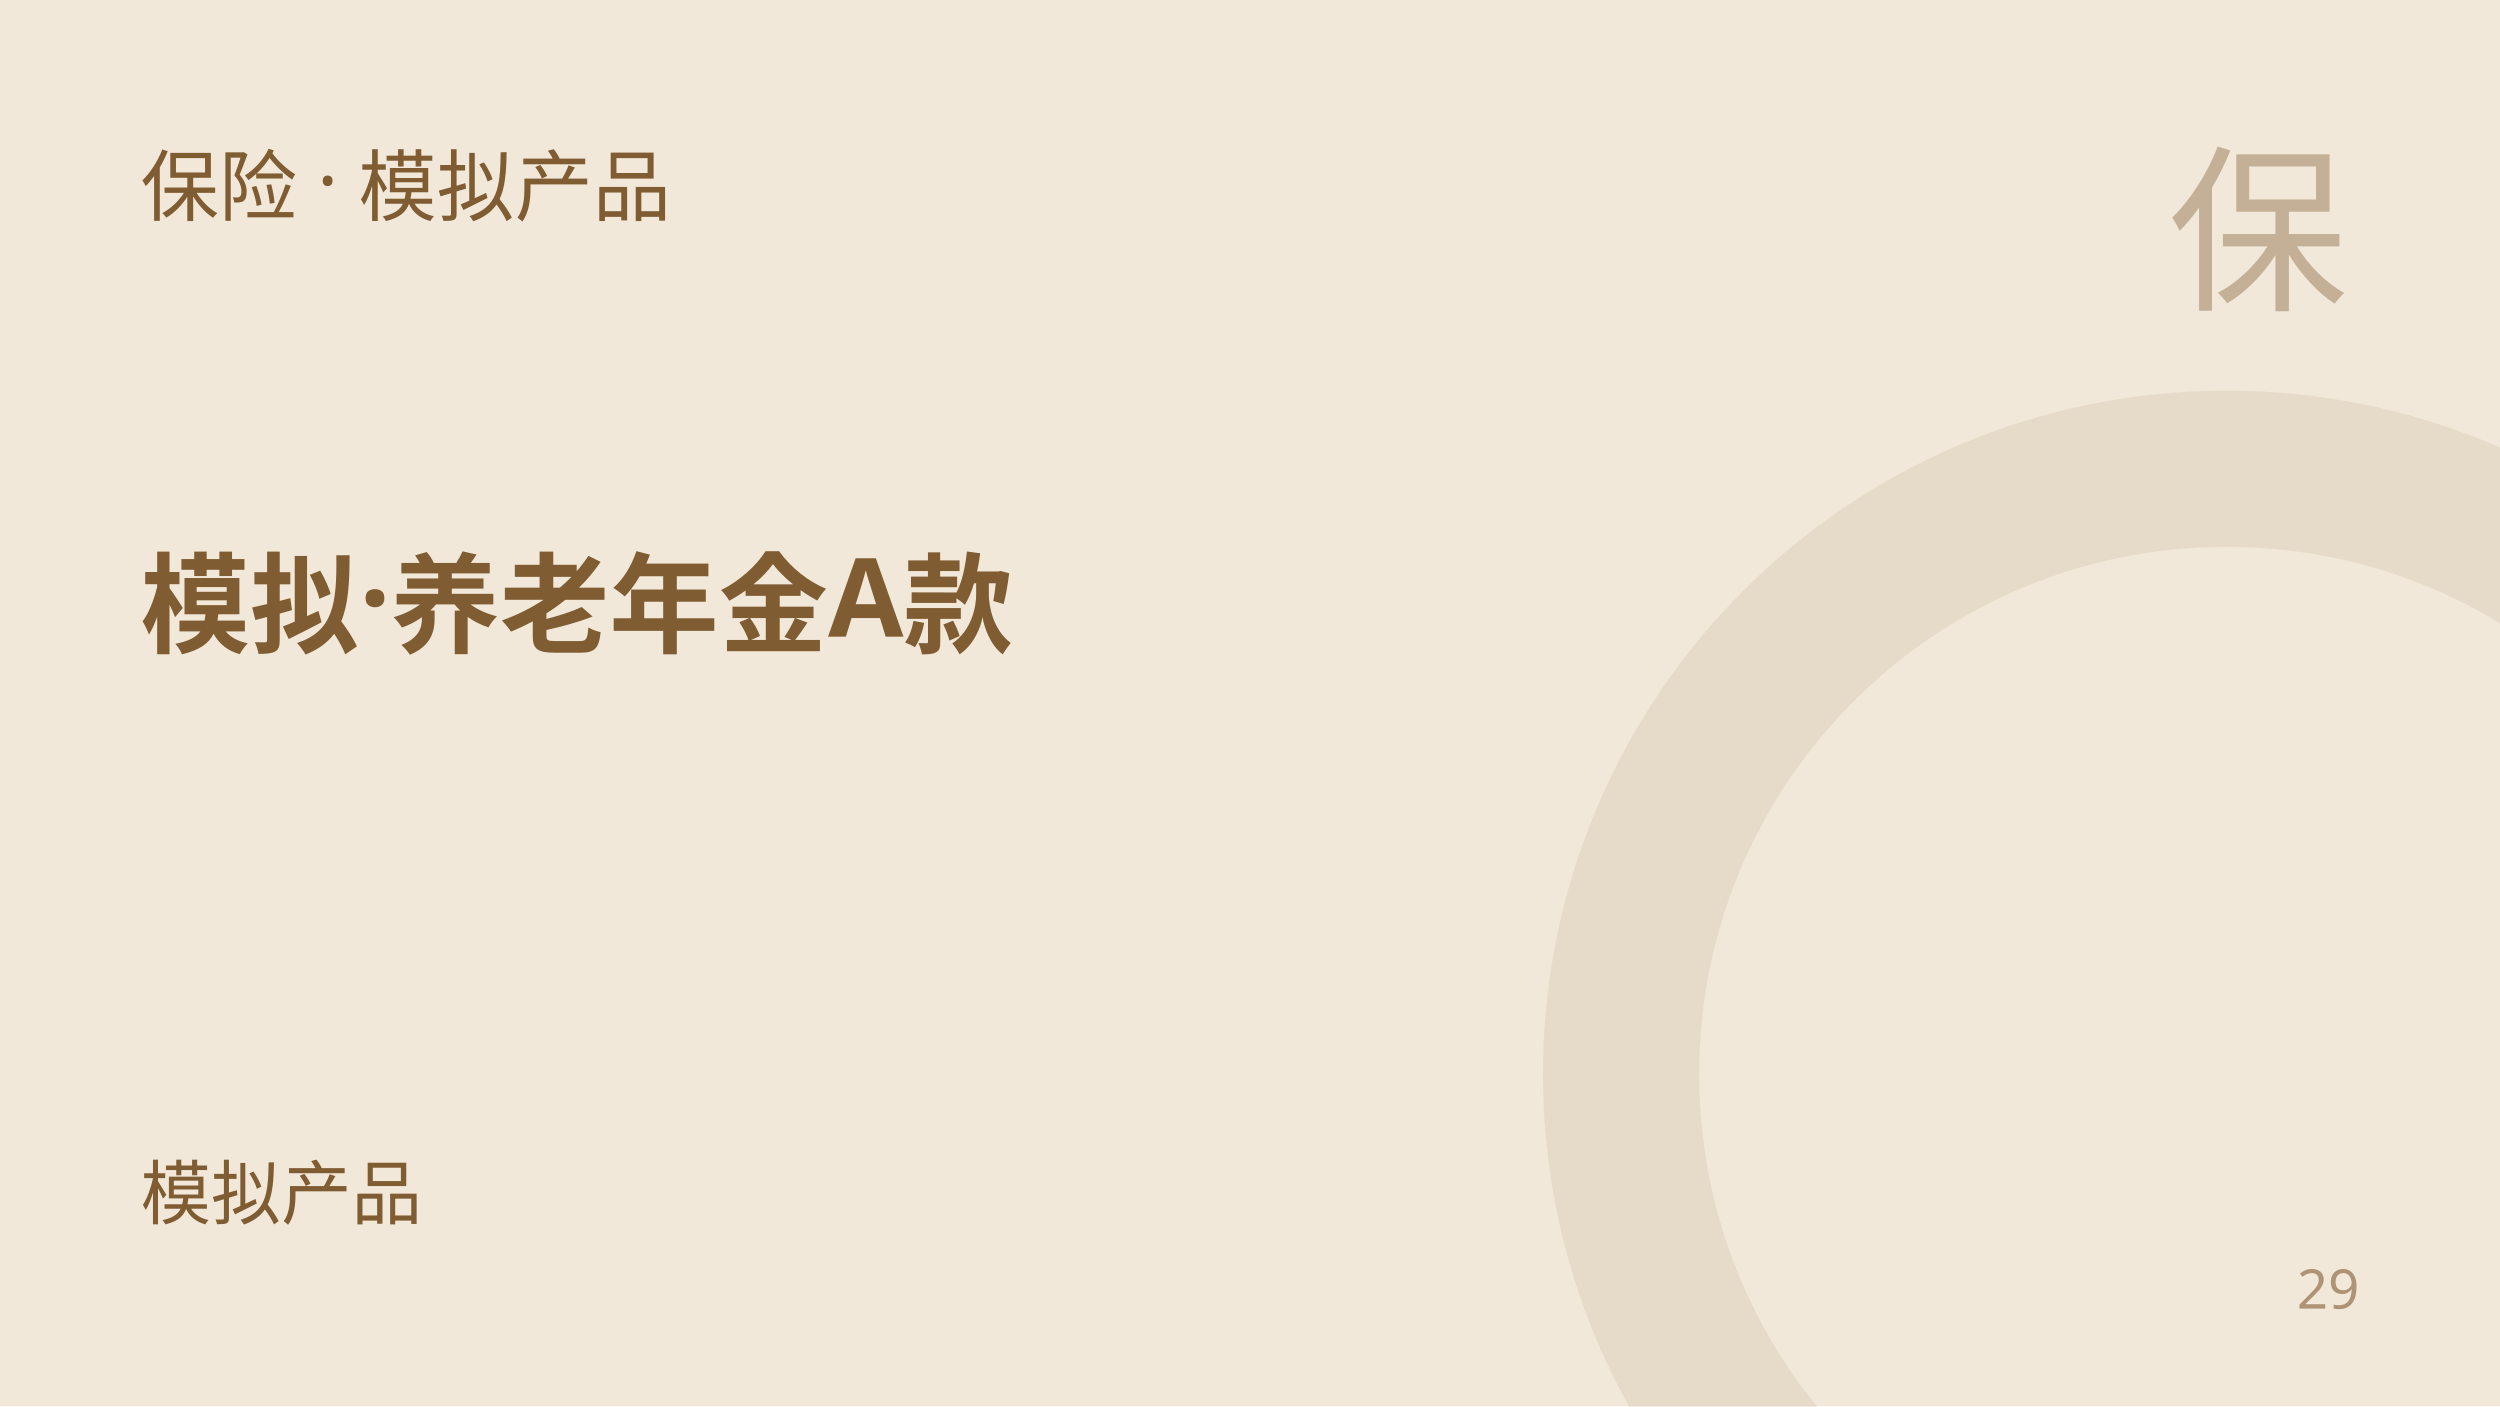
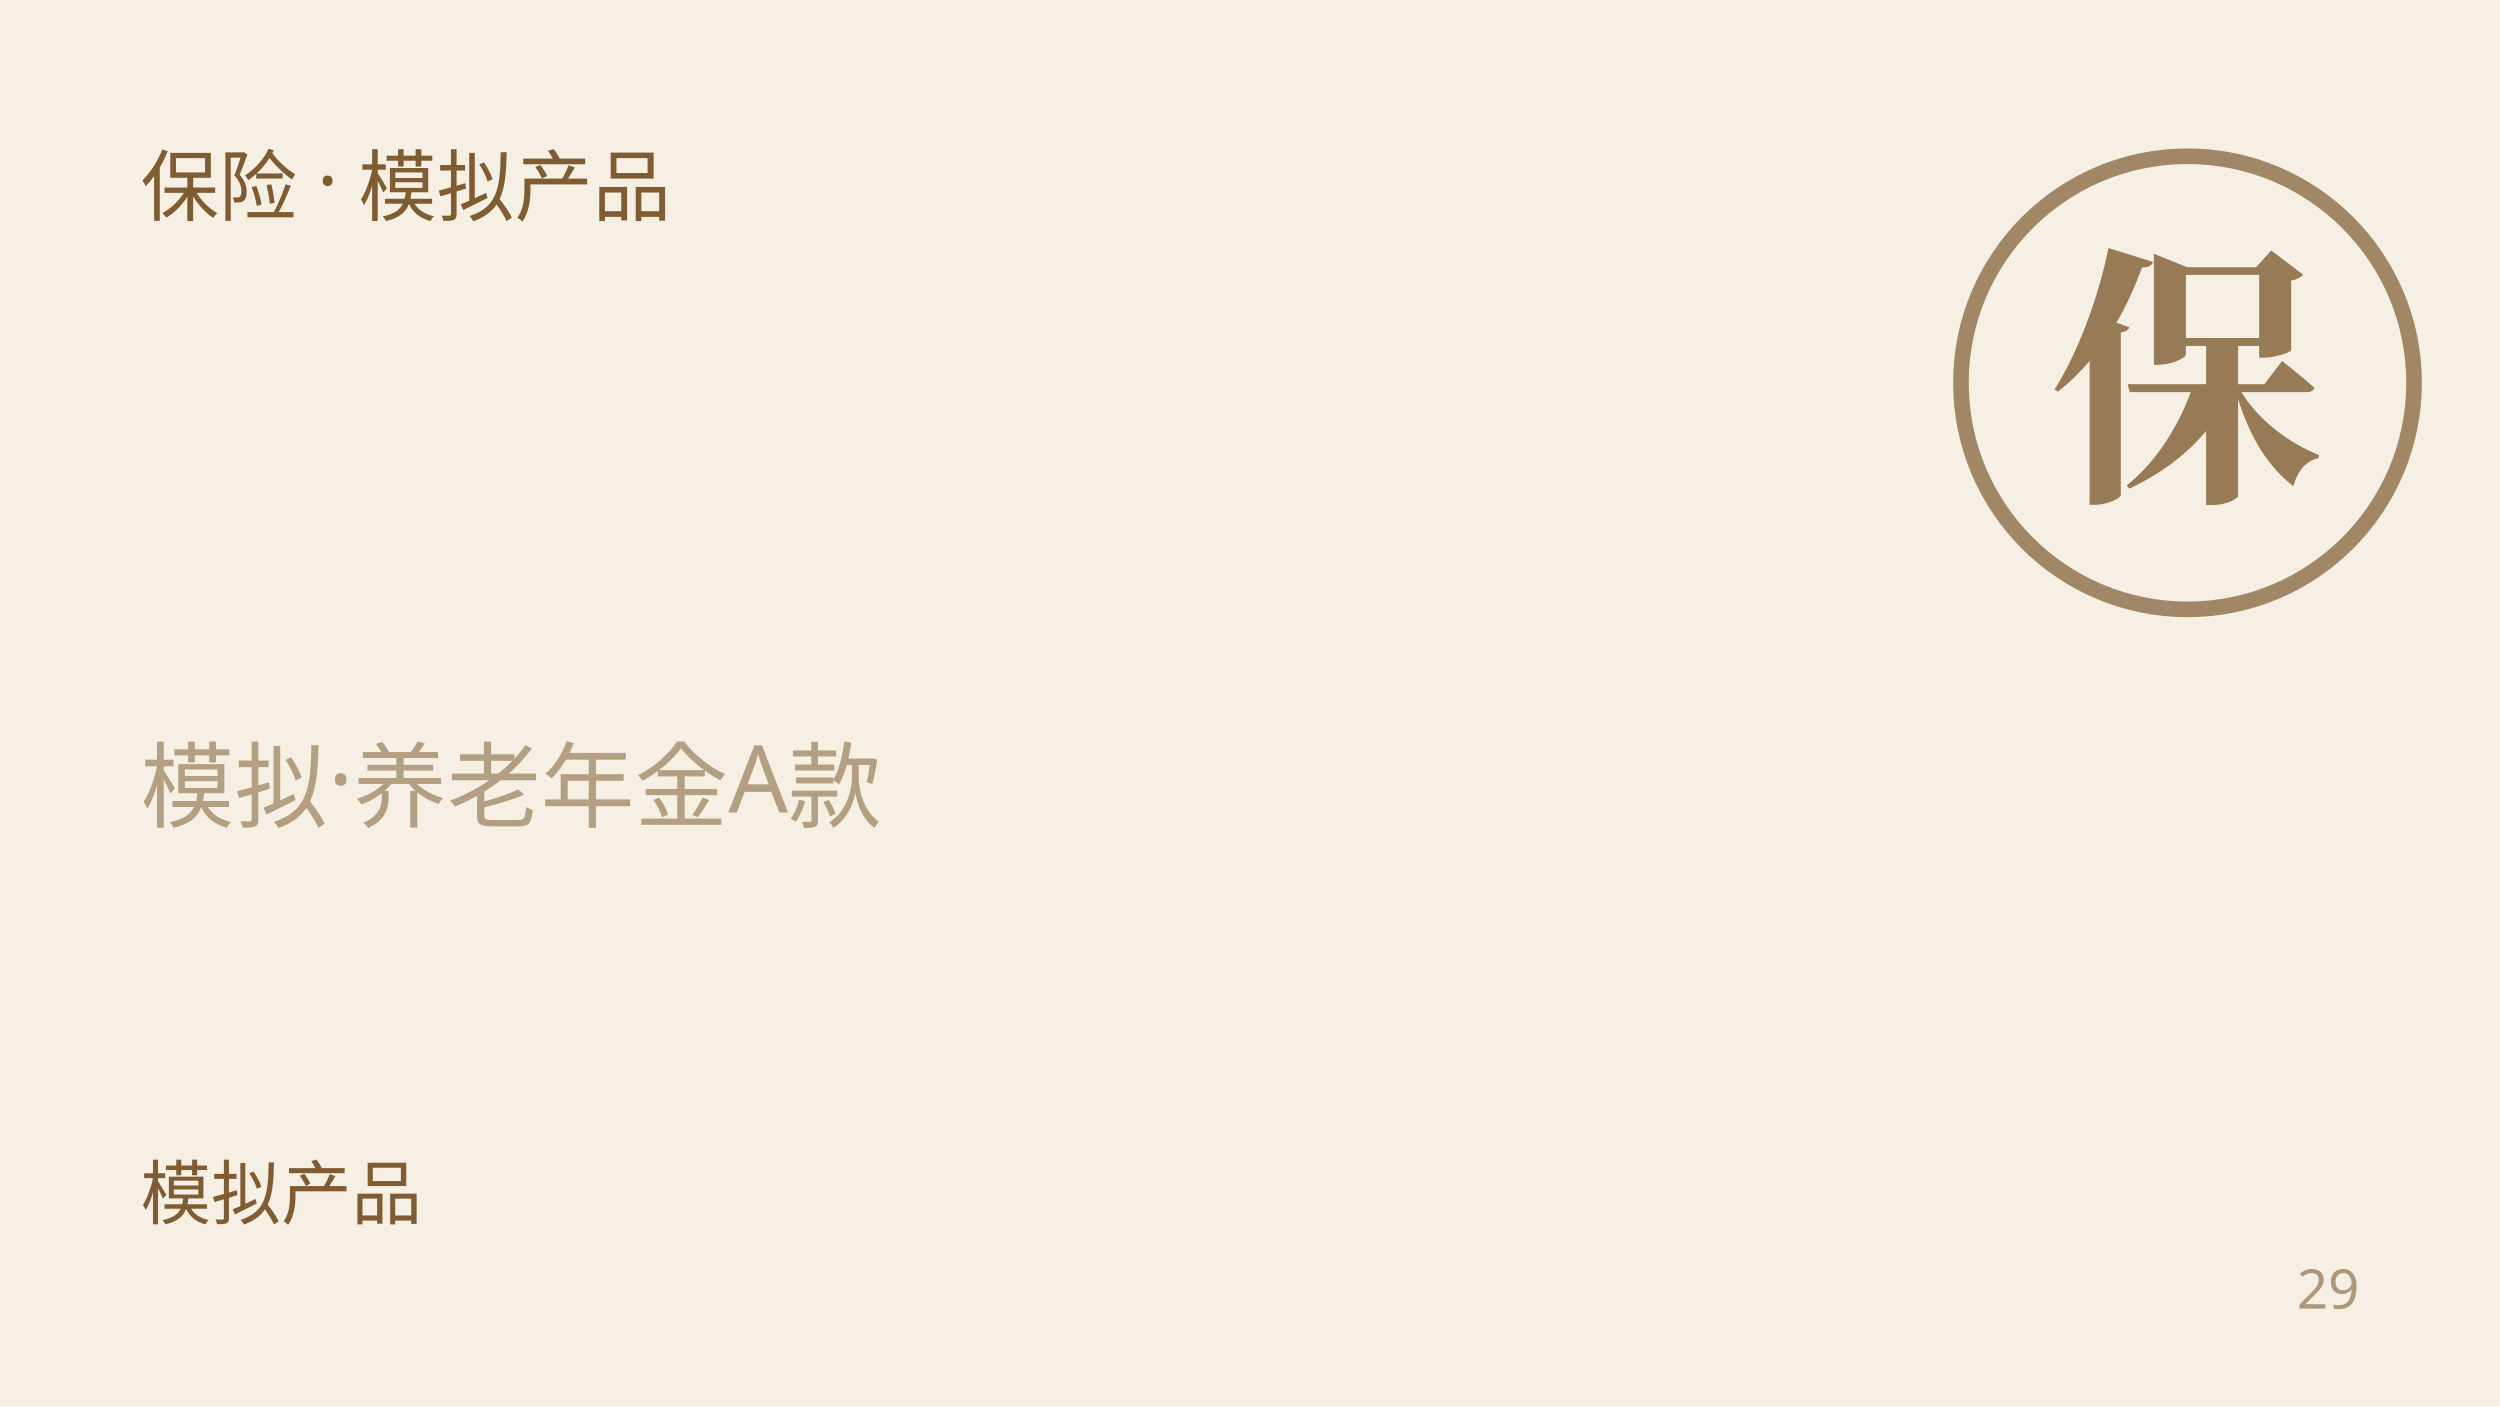
<svg xmlns="http://www.w3.org/2000/svg" width="640" height="360" viewBox="0 0 640 360" role="img" aria-label="模拟·养老年金A款">
-   <rect width="640" height="360" fill="#f2e8d9" />
-   <circle cx="570" cy="275" r="155" fill="none" stroke="#805c32" stroke-opacity=".1" stroke-width="40" />
+   <rect width="640" height="360" fill="#f6efe4" />
+   <circle cx="560" cy="98" r="58" fill="none" stroke="#805c32" stroke-opacity=".7" stroke-width="4" />
  <g fill="#805c32" font-family="PingFang SC,Microsoft YaHei,sans-serif">
    <text x="36" y="55" font-size="20">保险 · 模拟产品</text>
-     <text x="555" y="76" font-size="46" opacity=".4">保</text>
-     <text x="36" y="165" font-size="28" font-weight="600">模拟·养老年金A款</text>
+     <text x="560" y="123" font-size="70" text-anchor="middle" font-family="Songti SC,STSong,Noto Serif CJK SC,SimSun,serif" font-weight="700" opacity=".8">保</text>
+     <text x="36" y="210" font-size="24" opacity=".55">模拟·养老年金A款</text>
    <text x="36" y="312" font-size="18">模拟产品</text>
    <text x="604" y="335" font-size="14" text-anchor="end" opacity=".6">29</text>
  </g>
</svg>
